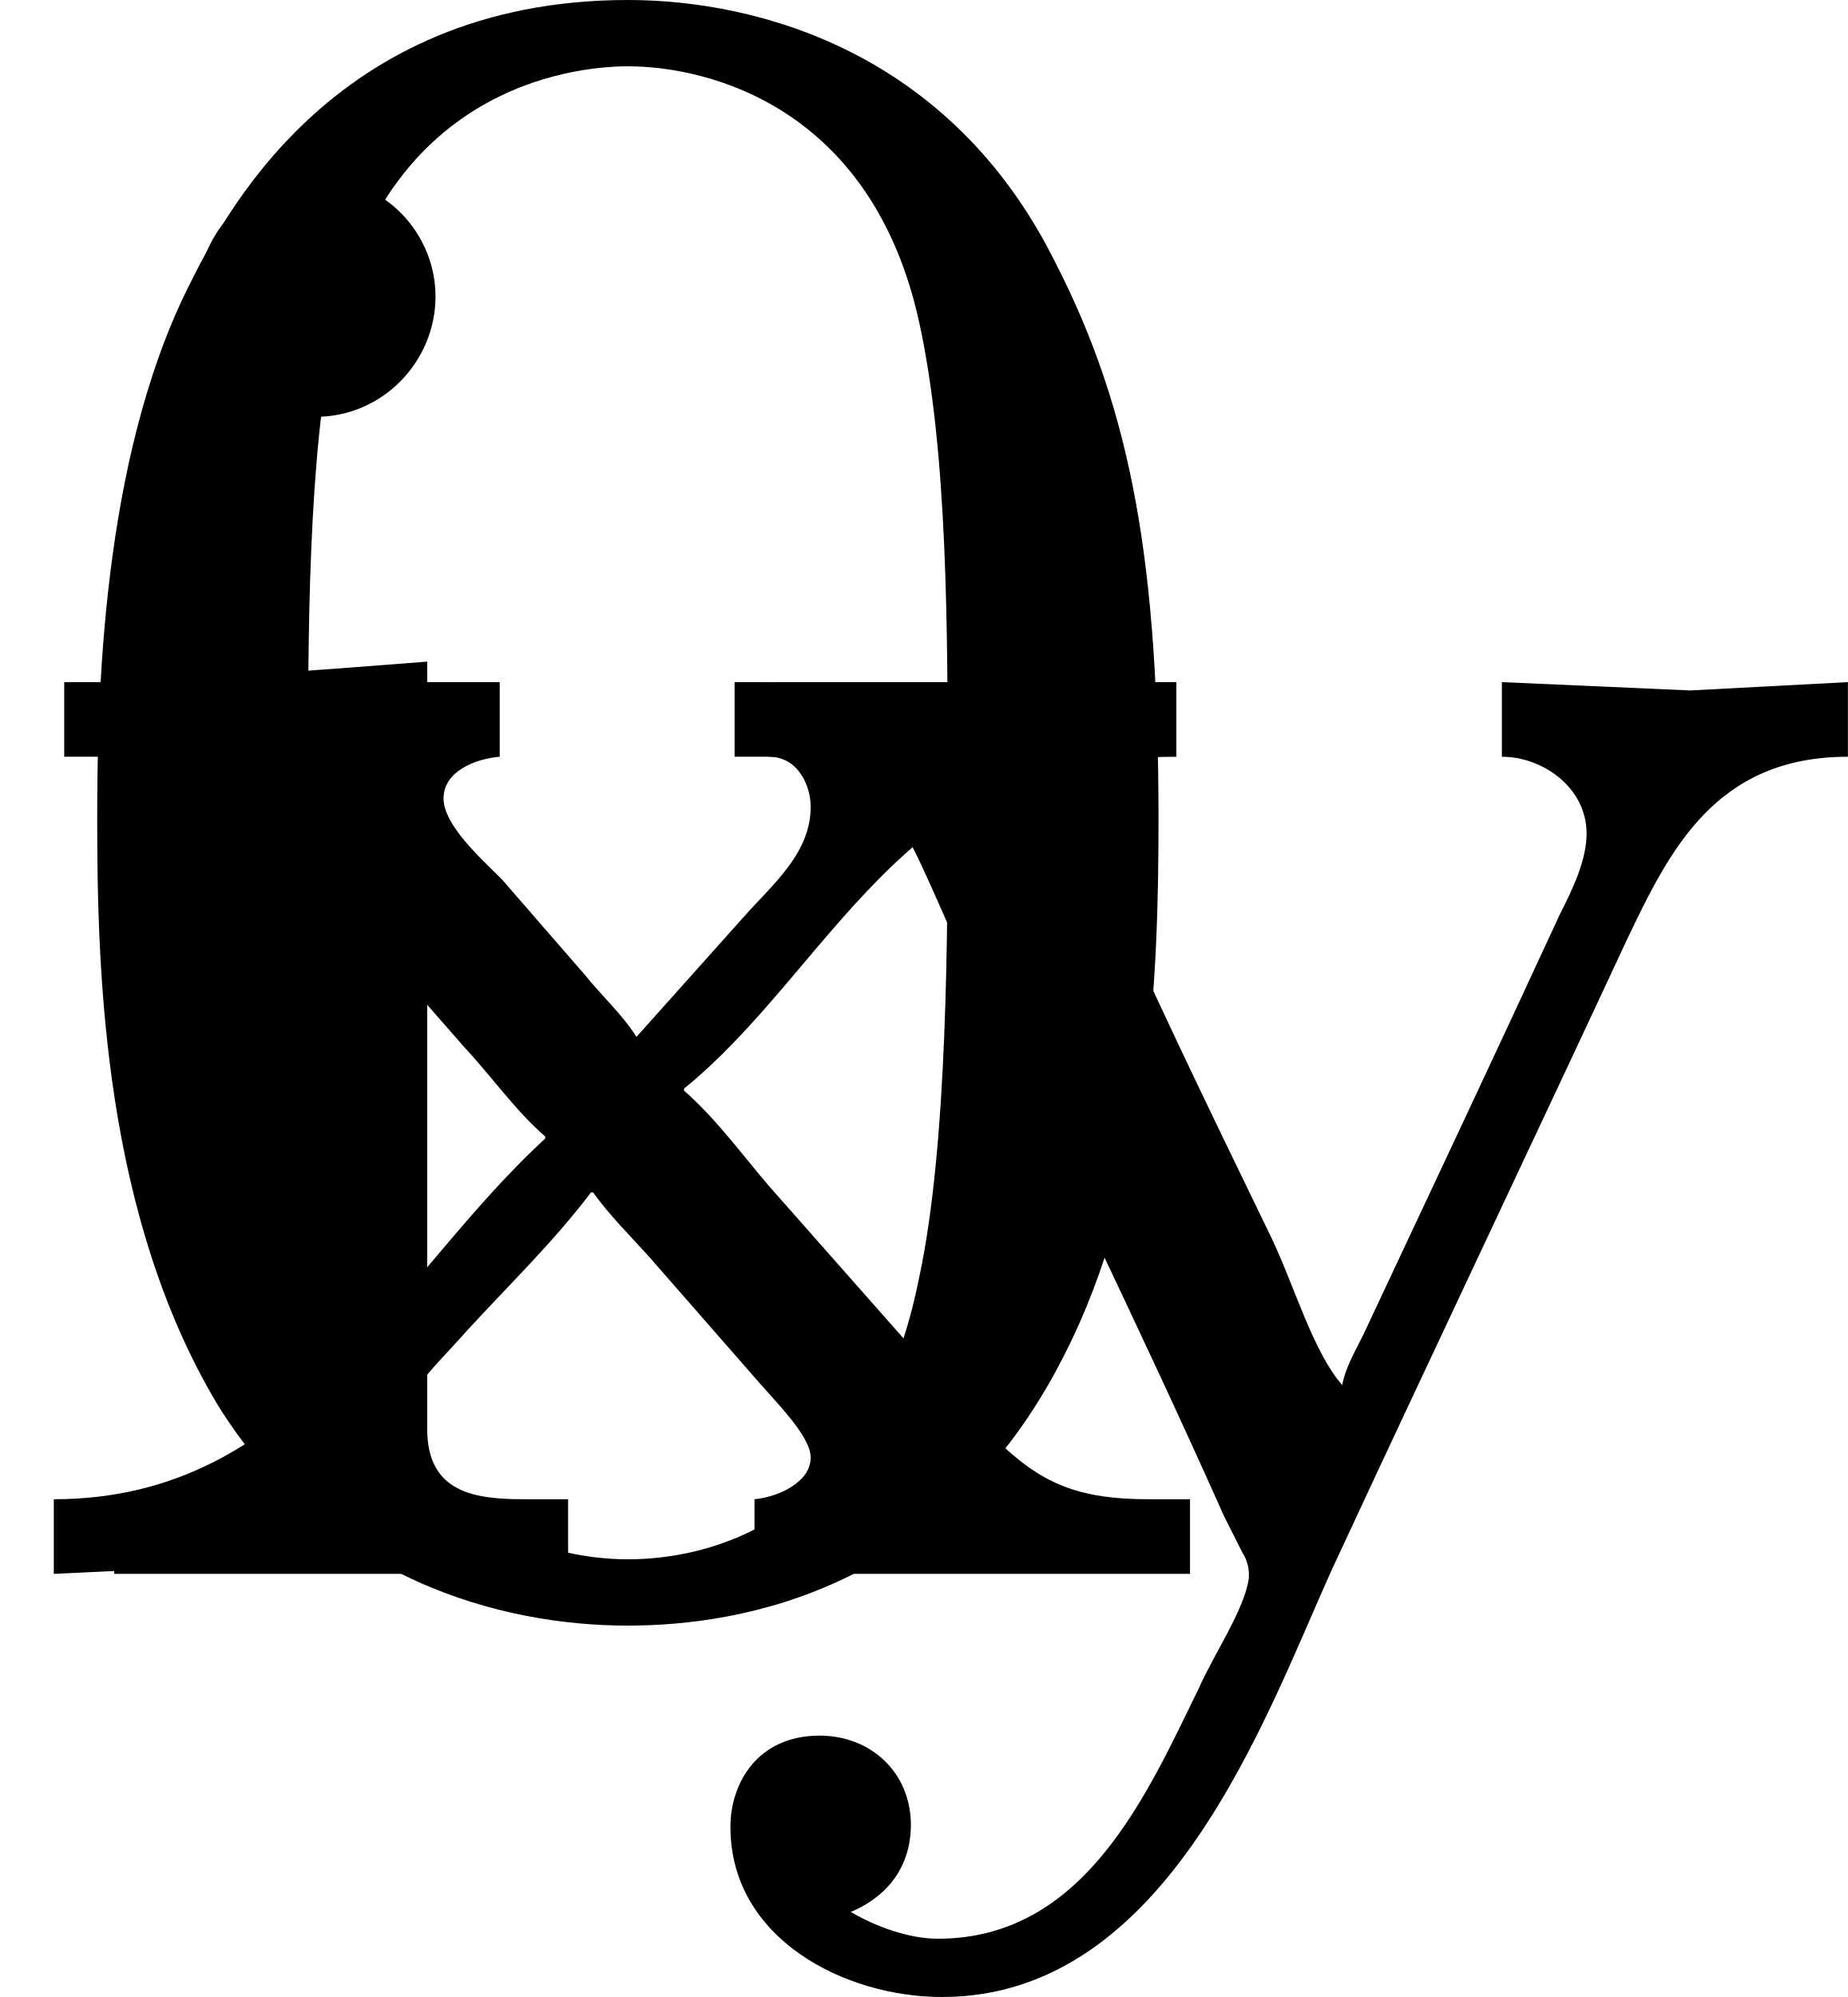
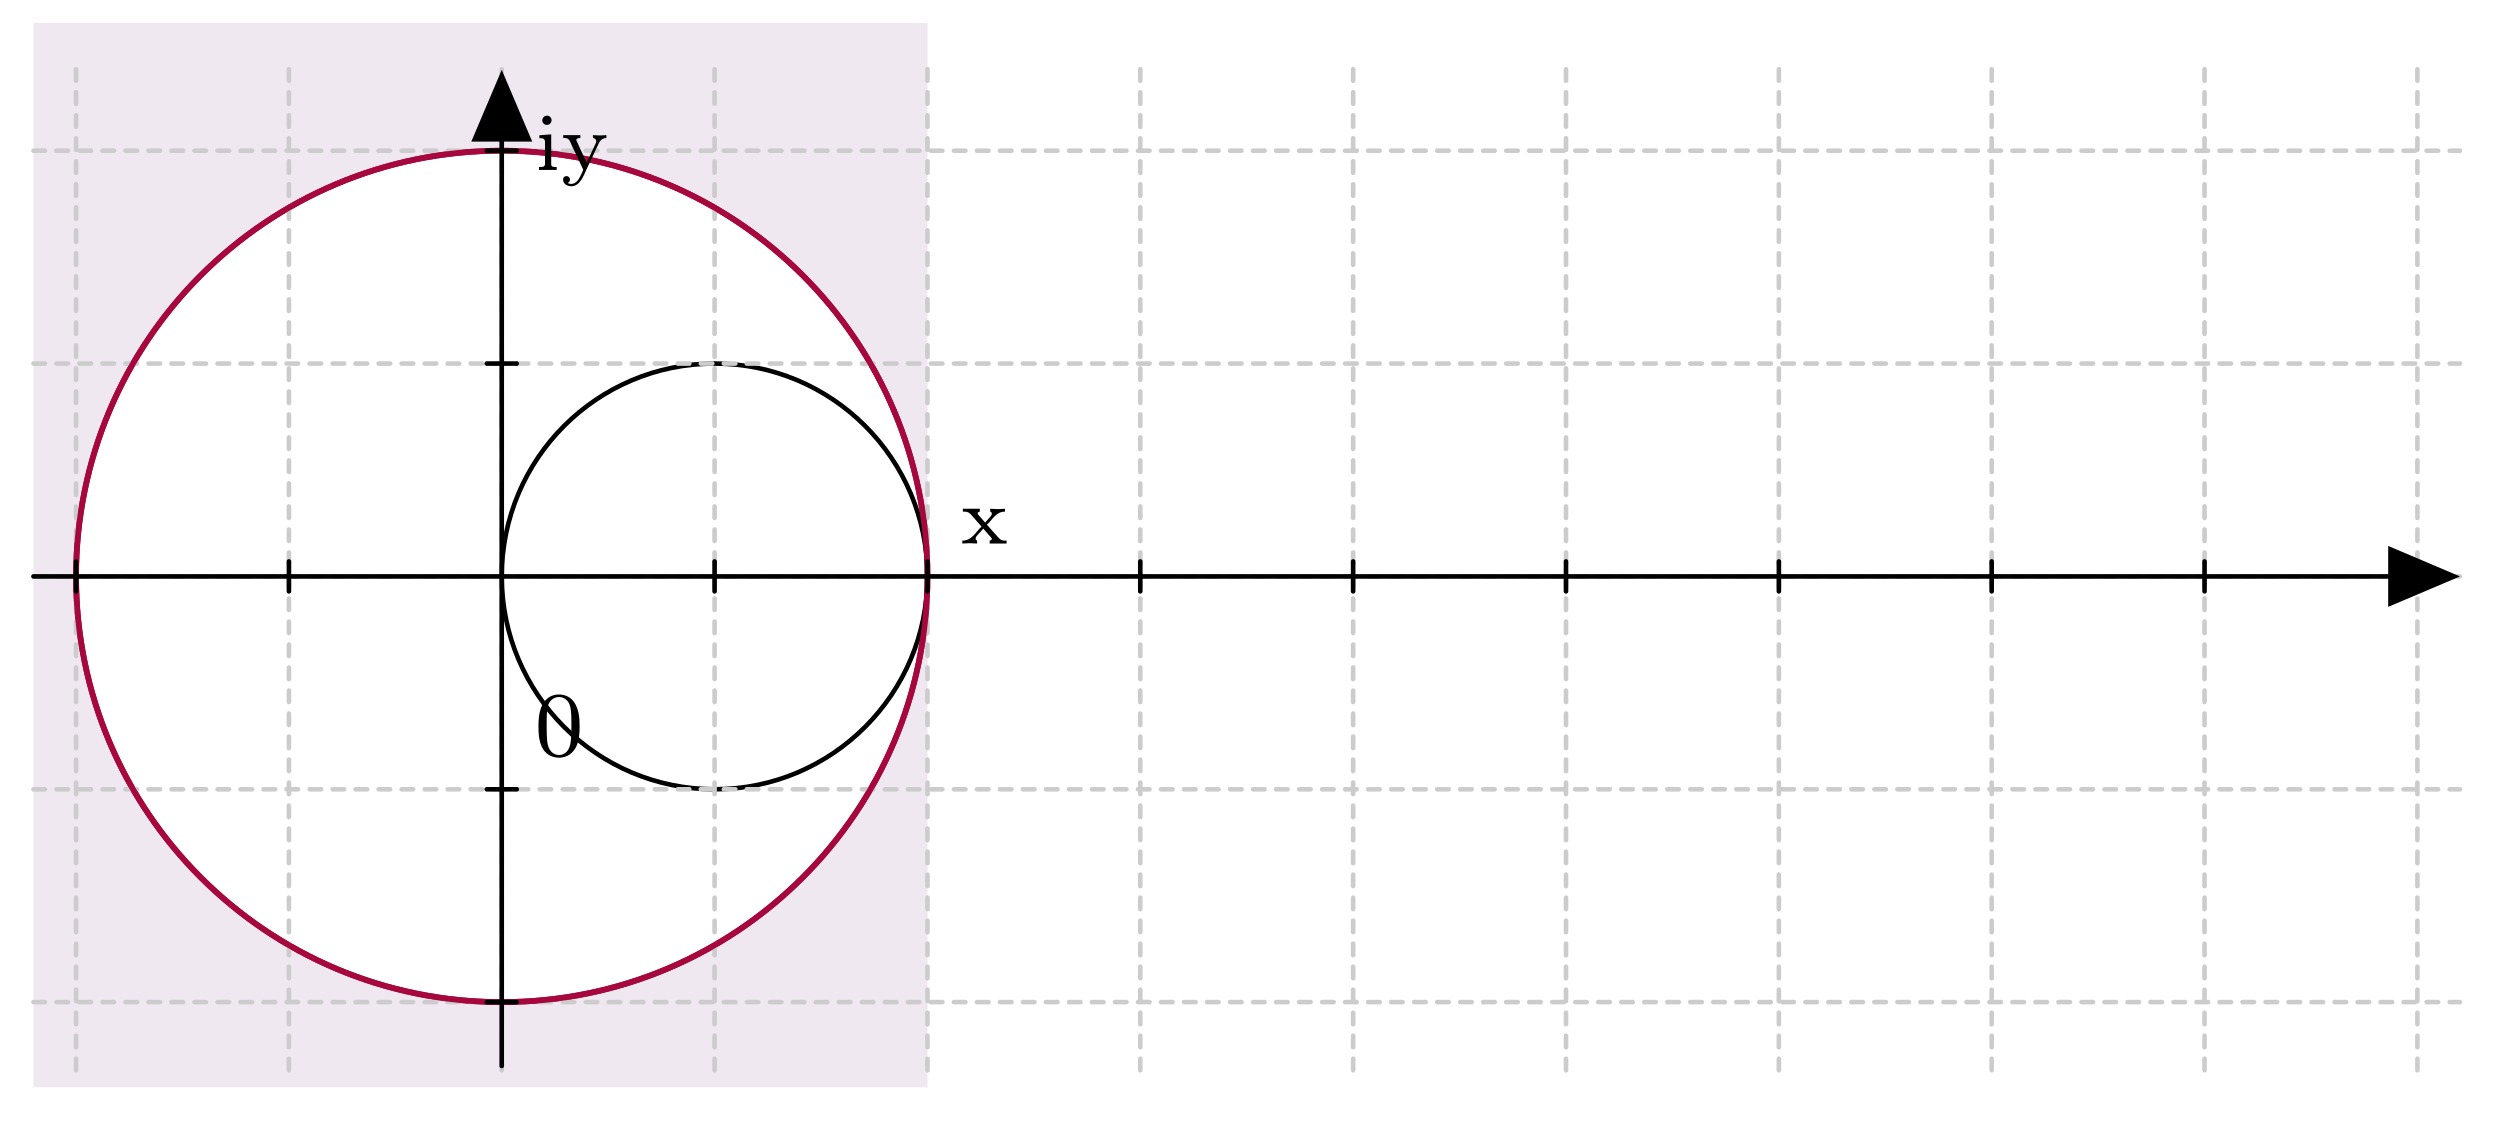
- <svg xmlns="http://www.w3.org/2000/svg" xmlns:xlink="http://www.w3.org/1999/xlink" version="1.1" width="6.216pt" height="6.716pt" viewBox="-29.273 -27.402 6.216 6.716">
+ <svg xmlns="http://www.w3.org/2000/svg" xmlns:xlink="http://www.w3.org/1999/xlink" width="214.432pt" height="96.111pt" viewBox="0 0 214.432 96.111">
  <defs>
-     <path id="g0-48" d="M3.897-2.542C3.897-3.395 3.81-3.913 3.547-4.423C3.196-5.125 2.55-5.3 2.112-5.3C1.108-5.3 .741-4.551 .63-4.328C.343-3.746 .327-2.957 .327-2.542C.327-2.016 .351-1.211 .733-.574C1.1 .016 1.69 .167 2.112 .167C2.495 .167 3.18 .048 3.579-.741C3.873-1.315 3.897-2.024 3.897-2.542ZM2.112-.056C1.841-.056 1.291-.183 1.124-1.02C1.036-1.474 1.036-2.224 1.036-2.638C1.036-3.188 1.036-3.746 1.124-4.184C1.291-4.997 1.913-5.077 2.112-5.077C2.383-5.077 2.933-4.941 3.092-4.216C3.188-3.778 3.188-3.18 3.188-2.638C3.188-2.168 3.188-1.451 3.092-1.004C2.925-.167 2.375-.056 2.112-.056Z" />
-     <path id="g1-105" d="M.411-2.999V-2.748H.439C.683-2.748 .907-2.741 .907-2.399V-.544C.907-.265 .739-.258 .384-.258V-.007H1.911V-.258H1.764C1.597-.258 1.437-.279 1.437-.495V-3.075L1.179-3.055L.411-2.999ZM1.004-4.693C.802-4.672 .663-4.484 .663-4.296C.663-4.087 .83-3.898 1.06-3.898S1.465-4.087 1.465-4.303C1.465-4.512 1.297-4.7 1.067-4.7C1.046-4.7 1.025-4.7 1.004-4.693Z" />
-     <path id="g1-120" d="M.216-3.006V-2.755H.356C.76-2.755 .886-2.559 1.074-2.336L1.562-1.778C1.653-1.681 1.736-1.562 1.834-1.478V-1.471C1.318-.997 1.004-.258 .181-.258V-.007L.767-.035L1.458-.007V-.258L1.395-.279C1.339-.314 1.318-.363 1.318-.418C1.318-.579 1.465-.704 1.569-.823C1.709-.976 1.862-1.123 1.988-1.29H1.995C2.05-1.213 2.12-1.144 2.183-1.074L2.525-.683C2.601-.593 2.727-.474 2.727-.398C2.727-.314 2.615-.265 2.538-.258V-.007H4.003V-.258H3.864C3.508-.258 3.417-.377 3.117-.711L2.587-1.311C2.497-1.416 2.406-1.541 2.301-1.632V-1.639C2.79-2.036 3.041-2.755 3.87-2.755V-3.006L3.264-2.978L2.587-3.006V-2.755C2.685-2.755 2.727-2.657 2.727-2.587C2.727-2.427 2.594-2.322 2.497-2.211L2.141-1.813C2.092-1.89 2.022-1.953 1.967-2.022L1.688-2.343C1.618-2.413 1.492-2.525 1.492-2.615S1.597-2.748 1.681-2.755V-3.006H.216Z" />
-     <path id="g1-121" d="M.216-3.006V-2.755H.363C.725-2.755 .781-2.525 .969-2.113C1.262-1.478 1.576-.844 1.862-.202L1.925-.077C1.939-.056 1.946-.028 1.946-.007V.007C1.932 .112 1.827 .265 1.778 .377C1.604 .732 1.395 1.22 .9 1.22C.802 1.22 .69 1.179 .607 1.13C.739 1.074 .809 .969 .809 .837C.809 .663 .676 .537 .502 .537C.293 .537 .202 .697 .202 .844C.202 1.22 .586 1.416 .914 1.416C1.674 1.416 2.001 .474 2.225-.021C2.552-.725 2.887-1.43 3.215-2.134C3.361-2.441 3.515-2.755 3.961-2.755V-3.006L3.431-2.978L2.797-3.006V-2.755C2.936-2.755 3.082-2.65 3.082-2.497C3.082-2.406 3.034-2.308 2.992-2.225C2.776-1.757 2.559-1.297 2.343-.837C2.315-.774 2.273-.711 2.26-.642C2.162-.753 2.099-.976 2.022-1.137C1.813-1.569 1.604-1.995 1.416-2.434C1.395-2.483 1.36-2.532 1.36-2.587V-2.615C1.381-2.748 1.583-2.755 1.702-2.755V-3.006H.216Z" />
+     <g>
+       <g id="glyph-0-0">
+         <path d="M 0.219 -2.984 L 0.219 -2.734 L 0.359 -2.734 C 0.75 -2.734 0.875 -2.531 1.062 -2.312 L 1.547 -1.766 C 1.641 -1.672 1.719 -1.547 1.812 -1.469 L 1.812 -1.453 C 1.312 -0.984 1 -0.25 0.172 -0.25 L 0.172 0 L 0.766 -0.031 L 1.438 0 L 1.438 -0.25 L 1.375 -0.281 C 1.328 -0.312 1.312 -0.359 1.312 -0.422 C 1.312 -0.578 1.453 -0.703 1.547 -0.812 C 1.688 -0.969 1.844 -1.109 1.969 -1.281 C 2.031 -1.203 2.094 -1.125 2.156 -1.062 L 2.5 -0.672 C 2.578 -0.594 2.703 -0.469 2.703 -0.391 C 2.703 -0.312 2.594 -0.266 2.516 -0.25 L 2.516 0 L 3.969 0 L 3.969 -0.25 L 3.828 -0.25 C 3.469 -0.25 3.391 -0.375 3.094 -0.703 L 2.562 -1.297 C 2.469 -1.406 2.375 -1.531 2.281 -1.609 L 2.281 -1.625 C 2.766 -2.016 3.016 -2.734 3.828 -2.734 L 3.828 -2.984 L 3.234 -2.953 L 2.562 -2.984 L 2.562 -2.734 C 2.656 -2.734 2.703 -2.625 2.703 -2.562 C 2.703 -2.406 2.562 -2.297 2.469 -2.188 L 2.125 -1.797 C 2.078 -1.875 2 -1.938 1.953 -2 L 1.672 -2.328 C 1.609 -2.391 1.484 -2.5 1.484 -2.594 C 1.484 -2.672 1.578 -2.719 1.672 -2.734 L 1.672 -2.984 Z M 0.219 -2.984 " />
+       </g>
+       <g id="glyph-0-1">
+         <path d="M 0.406 -2.969 L 0.406 -2.719 L 0.438 -2.719 C 0.672 -2.719 0.891 -2.719 0.891 -2.375 L 0.891 -0.531 C 0.891 -0.266 0.734 -0.25 0.375 -0.25 L 0.375 0 L 1.891 0 L 1.891 -0.25 L 1.75 -0.25 C 1.578 -0.25 1.422 -0.281 1.422 -0.484 L 1.422 -3.047 L 1.172 -3.031 Z M 1 -4.641 C 0.797 -4.625 0.656 -4.438 0.656 -4.25 C 0.656 -4.047 0.828 -3.859 1.047 -3.859 C 1.281 -3.859 1.453 -4.047 1.453 -4.266 C 1.453 -4.469 1.281 -4.656 1.062 -4.656 C 1.031 -4.656 1.016 -4.656 1 -4.641 Z M 1 -4.641 " />
+       </g>
+       <g id="glyph-0-2">
+         <path d="M 0.219 -2.984 L 0.219 -2.734 L 0.359 -2.734 C 0.719 -2.734 0.781 -2.5 0.953 -2.094 C 1.25 -1.469 1.562 -0.828 1.844 -0.203 L 1.906 -0.078 C 1.922 -0.062 1.922 -0.031 1.922 0 C 1.906 0.109 1.812 0.266 1.766 0.375 C 1.594 0.719 1.375 1.203 0.891 1.203 C 0.797 1.203 0.688 1.172 0.594 1.125 C 0.734 1.062 0.797 0.953 0.797 0.828 C 0.797 0.656 0.672 0.531 0.5 0.531 C 0.297 0.531 0.203 0.688 0.203 0.828 C 0.203 1.203 0.578 1.406 0.906 1.406 C 1.656 1.406 1.984 0.469 2.203 -0.016 C 2.531 -0.719 2.859 -1.422 3.188 -2.109 C 3.328 -2.422 3.484 -2.734 3.922 -2.734 L 3.922 -2.984 L 3.391 -2.953 L 2.766 -2.984 L 2.766 -2.734 C 2.906 -2.734 3.047 -2.625 3.047 -2.469 C 3.047 -2.375 3 -2.281 2.969 -2.203 C 2.75 -1.734 2.531 -1.281 2.328 -0.828 C 2.297 -0.766 2.25 -0.703 2.234 -0.641 C 2.141 -0.75 2.078 -0.969 2 -1.125 C 1.797 -1.547 1.594 -1.969 1.406 -2.406 C 1.375 -2.453 1.344 -2.5 1.344 -2.562 L 1.344 -2.594 C 1.375 -2.719 1.562 -2.734 1.688 -2.734 L 1.688 -2.984 Z M 0.219 -2.984 " />
+       </g>
+       <g id="glyph-1-0">
+         <path d="M 3.859 -2.516 C 3.859 -3.359 3.766 -3.875 3.516 -4.375 C 3.172 -5.078 2.531 -5.25 2.094 -5.25 C 1.094 -5.25 0.734 -4.5 0.625 -4.281 C 0.344 -3.703 0.328 -2.922 0.328 -2.516 C 0.328 -2 0.344 -1.203 0.719 -0.562 C 1.094 0.016 1.672 0.172 2.094 0.172 C 2.469 0.172 3.141 0.047 3.547 -0.734 C 3.828 -1.297 3.859 -2 3.859 -2.516 Z M 2.094 -0.062 C 1.828 -0.062 1.281 -0.188 1.109 -1.016 C 1.031 -1.453 1.031 -2.203 1.031 -2.609 C 1.031 -3.156 1.031 -3.703 1.109 -4.141 C 1.281 -4.953 1.891 -5.031 2.094 -5.031 C 2.359 -5.031 2.906 -4.891 3.062 -4.172 C 3.156 -3.734 3.156 -3.141 3.156 -2.609 C 3.156 -2.141 3.156 -1.438 3.062 -1 C 2.891 -0.172 2.344 -0.062 2.094 -0.062 Z M 2.094 -0.062 " />
+       </g>
+     </g>
+     <clipPath id="clip-0">
+       <path clip-rule="nonzero" d="M 199 41 L 213.168 41 L 213.168 58 L 199 58 Z M 199 41 " />
+     </clipPath>
  </defs>
-   <g id="page1">
-     <use x="-29.273" y="-22.102" xlink:href="#g1-120" />
-     <use x="-29.273" y="-22.102" xlink:href="#g1-105" />
-     <use x="-27.018" y="-22.102" xlink:href="#g1-121" />
-     <use x="-29.273" y="-22.102" xlink:href="#g0-48" />
+   <path fill-rule="nonzero" fill="rgb(75.763%, 64.235%, 78.824%)" fill-opacity="0.25" d="M 2.871 93.258 L 2.871 1.973 L 79.551 1.973 L 79.551 93.258 Z M 2.871 93.258 " />
+   <path fill-rule="nonzero" fill="rgb(100%, 100%, 100%)" fill-opacity="1" stroke-width="0.498" stroke-linecap="round" stroke-linejoin="round" stroke="rgb(65.099%, 3.136%, 23.923%)" stroke-opacity="1" stroke-miterlimit="10" d="M 36.852 -0.001 C 36.852 20.354 20.353 36.853 -0.001 36.853 C -20.352 36.853 -36.851 20.354 -36.851 -0.001 C -36.851 -20.351 -20.352 -36.85 -0.001 -36.85 C 20.353 -36.85 36.852 -20.351 36.852 -0.001 Z M 36.852 -0.001 " transform="matrix(0.990835, 0, 0, -0.990835, 43.03664, 49.44069)" />
+   <path fill="none" stroke-width="0.399" stroke-linecap="round" stroke-linejoin="round" stroke="rgb(0%, 0%, 0%)" stroke-opacity="1" stroke-miterlimit="10" d="M 36.852 -0.001 C 36.852 10.175 28.6 18.426 18.425 18.426 C 8.25 18.426 -0.001 10.175 -0.001 -0.001 C -0.001 -10.176 8.25 -18.427 18.425 -18.427 C 28.6 -18.427 36.852 -10.176 36.852 -0.001 Z M 36.852 -0.001 " transform="matrix(0.990835, 0, 0, -0.990835, 43.03664, 49.44069)" />
+   <path fill="none" stroke-width="0.399" stroke-linecap="round" stroke-linejoin="round" stroke="rgb(79.999%, 79.999%, 79.999%)" stroke-opacity="1" stroke-dasharray="0.996 0.996" stroke-miterlimit="10" d="M -40.537 -36.85 L 169.513 -36.85 M -40.537 -18.427 L 169.513 -18.427 M -40.537 -0.001 L 169.513 -0.001 M -40.537 18.426 L 169.513 18.426 M -40.537 36.853 L 169.513 36.853 M -36.851 -42.748 L -36.851 44.221 M -18.424 -42.748 L -18.424 44.221 M -0.001 -42.748 L -0.001 44.221 M 18.425 -42.748 L 18.425 44.221 M 36.852 -42.748 L 36.852 44.221 M 55.275 -42.748 L 55.275 44.221 M 73.701 -42.748 L 73.701 44.221 M 92.128 -42.748 L 92.128 44.221 M 110.555 -42.748 L 110.555 44.221 M 128.977 -42.748 L 128.977 44.221 M 147.404 -42.748 L 147.404 44.221 M 165.831 -42.748 L 165.831 44.221 " transform="matrix(0.990835, 0, 0, -0.990835, 43.03664, 49.44069)" />
+   <path fill="none" stroke-width="0.498" stroke-linecap="round" stroke-linejoin="round" stroke="rgb(65.099%, 3.136%, 23.923%)" stroke-opacity="1" stroke-miterlimit="10" d="M 36.852 -0.001 C 36.852 20.354 20.353 36.853 -0.001 36.853 C -20.352 36.853 -36.851 20.354 -36.851 -0.001 C -36.851 -20.351 -20.352 -36.85 -0.001 -36.85 C 20.353 -36.85 36.852 -20.351 36.852 -0.001 Z M 36.852 -0.001 " transform="matrix(0.990835, 0, 0, -0.990835, 43.03664, 49.44069)" />
+   <path fill="none" stroke-width="0.399" stroke-linecap="round" stroke-linejoin="round" stroke="rgb(0%, 0%, 0%)" stroke-opacity="1" stroke-miterlimit="10" d="M -40.537 -0.001 L 168.705 -0.001 " transform="matrix(0.990835, 0, 0, -0.990835, 43.03664, 49.44069)" />
+   <path fill-rule="nonzero" fill="rgb(0%, 0%, 0%)" fill-opacity="1" d="M 205.039 47.125 L 210.492 49.441 L 205.039 51.754 Z M 205.039 47.125 " />
+   <g clip-path="url(#clip-0)">
+     <path fill="none" stroke-width="0.399" stroke-linecap="round" stroke-linejoin="miter" stroke="rgb(0%, 0%, 0%)" stroke-opacity="1" stroke-miterlimit="10" d="M -5.205 2.337 L 0.299 -0.001 L -5.205 -2.335 Z M -5.205 2.337 " transform="matrix(0.990835, 0, 0, -0.990835, 210.196, 49.44069)" />
+   </g>
+   <path fill="none" stroke-width="0.399" stroke-linecap="round" stroke-linejoin="round" stroke="rgb(0%, 0%, 0%)" stroke-opacity="1" stroke-miterlimit="10" d="M -36.851 1.296 L -36.851 -1.294 " transform="matrix(0.990835, 0, 0, -0.990835, 43.03664, 49.44069)" />
+   <path fill="none" stroke-width="0.399" stroke-linecap="round" stroke-linejoin="round" stroke="rgb(0%, 0%, 0%)" stroke-opacity="1" stroke-miterlimit="10" d="M -18.424 1.296 L -18.424 -1.294 " transform="matrix(0.990835, 0, 0, -0.990835, 43.03664, 49.44069)" />
+   <path fill="none" stroke-width="0.399" stroke-linecap="round" stroke-linejoin="round" stroke="rgb(0%, 0%, 0%)" stroke-opacity="1" stroke-miterlimit="10" d="M 18.425 1.296 L 18.425 -1.294 " transform="matrix(0.990835, 0, 0, -0.990835, 43.03664, 49.44069)" />
+   <path fill="none" stroke-width="0.399" stroke-linecap="round" stroke-linejoin="round" stroke="rgb(0%, 0%, 0%)" stroke-opacity="1" stroke-miterlimit="10" d="M 36.852 1.296 L 36.852 -1.294 " transform="matrix(0.990835, 0, 0, -0.990835, 43.03664, 49.44069)" />
+   <path fill="none" stroke-width="0.399" stroke-linecap="round" stroke-linejoin="round" stroke="rgb(0%, 0%, 0%)" stroke-opacity="1" stroke-miterlimit="10" d="M 55.275 1.296 L 55.275 -1.294 " transform="matrix(0.990835, 0, 0, -0.990835, 43.03664, 49.44069)" />
+   <path fill="none" stroke-width="0.399" stroke-linecap="round" stroke-linejoin="round" stroke="rgb(0%, 0%, 0%)" stroke-opacity="1" stroke-miterlimit="10" d="M 73.701 1.296 L 73.701 -1.294 " transform="matrix(0.990835, 0, 0, -0.990835, 43.03664, 49.44069)" />
+   <path fill="none" stroke-width="0.399" stroke-linecap="round" stroke-linejoin="round" stroke="rgb(0%, 0%, 0%)" stroke-opacity="1" stroke-miterlimit="10" d="M 92.128 1.296 L 92.128 -1.294 " transform="matrix(0.990835, 0, 0, -0.990835, 43.03664, 49.44069)" />
+   <path fill="none" stroke-width="0.399" stroke-linecap="round" stroke-linejoin="round" stroke="rgb(0%, 0%, 0%)" stroke-opacity="1" stroke-miterlimit="10" d="M 110.555 1.296 L 110.555 -1.294 " transform="matrix(0.990835, 0, 0, -0.990835, 43.03664, 49.44069)" />
+   <path fill="none" stroke-width="0.399" stroke-linecap="round" stroke-linejoin="round" stroke="rgb(0%, 0%, 0%)" stroke-opacity="1" stroke-miterlimit="10" d="M 128.977 1.296 L 128.977 -1.294 " transform="matrix(0.990835, 0, 0, -0.990835, 43.03664, 49.44069)" />
+   <path fill="none" stroke-width="0.399" stroke-linecap="round" stroke-linejoin="round" stroke="rgb(0%, 0%, 0%)" stroke-opacity="1" stroke-miterlimit="10" d="M 147.404 1.296 L 147.404 -1.294 " transform="matrix(0.990835, 0, 0, -0.990835, 43.03664, 49.44069)" />
+   <path fill="none" stroke-width="0.399" stroke-linecap="round" stroke-linejoin="round" stroke="rgb(0%, 0%, 0%)" stroke-opacity="1" stroke-miterlimit="10" d="M 165.831 1.296 L 165.831 -1.294 " transform="matrix(0.990835, 0, 0, -0.990835, 43.03664, 49.44069)" />
+   <g fill="rgb(0%, 0%, 0%)" fill-opacity="1">
+     <use xlink:href="#glyph-0-0" x="82.37" y="46.621" />
+   </g>
+   <path fill="none" stroke-width="0.399" stroke-linecap="round" stroke-linejoin="round" stroke="rgb(0%, 0%, 0%)" stroke-opacity="1" stroke-miterlimit="10" d="M -0.001 -42.377 L -0.001 43.042 " transform="matrix(0.990835, 0, 0, -0.990835, 43.03664, 49.44069)" />
+   <path fill-rule="nonzero" fill="rgb(0%, 0%, 0%)" fill-opacity="1" stroke-width="0.399" stroke-linecap="round" stroke-linejoin="miter" stroke="rgb(0%, 0%, 0%)" stroke-opacity="1" stroke-miterlimit="10" d="M -5.202 2.335 L 0.298 0.001 L -5.202 -2.336 Z M -5.202 2.335 " transform="matrix(0, -0.990835, -0.990835, 0, 43.03664, 6.791431)" />
+   <path fill="none" stroke-width="0.399" stroke-linecap="round" stroke-linejoin="round" stroke="rgb(0%, 0%, 0%)" stroke-opacity="1" stroke-miterlimit="10" d="M 1.296 -36.85 L -1.295 -36.85 " transform="matrix(0.990835, 0, 0, -0.990835, 43.03664, 49.44069)" />
+   <path fill="none" stroke-width="0.399" stroke-linecap="round" stroke-linejoin="round" stroke="rgb(0%, 0%, 0%)" stroke-opacity="1" stroke-miterlimit="10" d="M 1.296 -18.427 L -1.295 -18.427 " transform="matrix(0.990835, 0, 0, -0.990835, 43.03664, 49.44069)" />
+   <path fill="none" stroke-width="0.399" stroke-linecap="round" stroke-linejoin="round" stroke="rgb(0%, 0%, 0%)" stroke-opacity="1" stroke-miterlimit="10" d="M 1.296 18.426 L -1.295 18.426 " transform="matrix(0.990835, 0, 0, -0.990835, 43.03664, 49.44069)" />
+   <path fill="none" stroke-width="0.399" stroke-linecap="round" stroke-linejoin="round" stroke="rgb(0%, 0%, 0%)" stroke-opacity="1" stroke-miterlimit="10" d="M 1.296 36.853 L -1.295 36.853 " transform="matrix(0.990835, 0, 0, -0.990835, 43.03664, 49.44069)" />
+   <g fill="rgb(0%, 0%, 0%)" fill-opacity="1">
+     <use xlink:href="#glyph-0-1" x="45.857" y="14.573" />
+     <use xlink:href="#glyph-0-2" x="48.091" y="14.573" />
+   </g>
+   <g fill="rgb(0%, 0%, 0%)" fill-opacity="1">
+     <use xlink:href="#glyph-1-0" x="45.857" y="64.818" />
  </g>
</svg>
